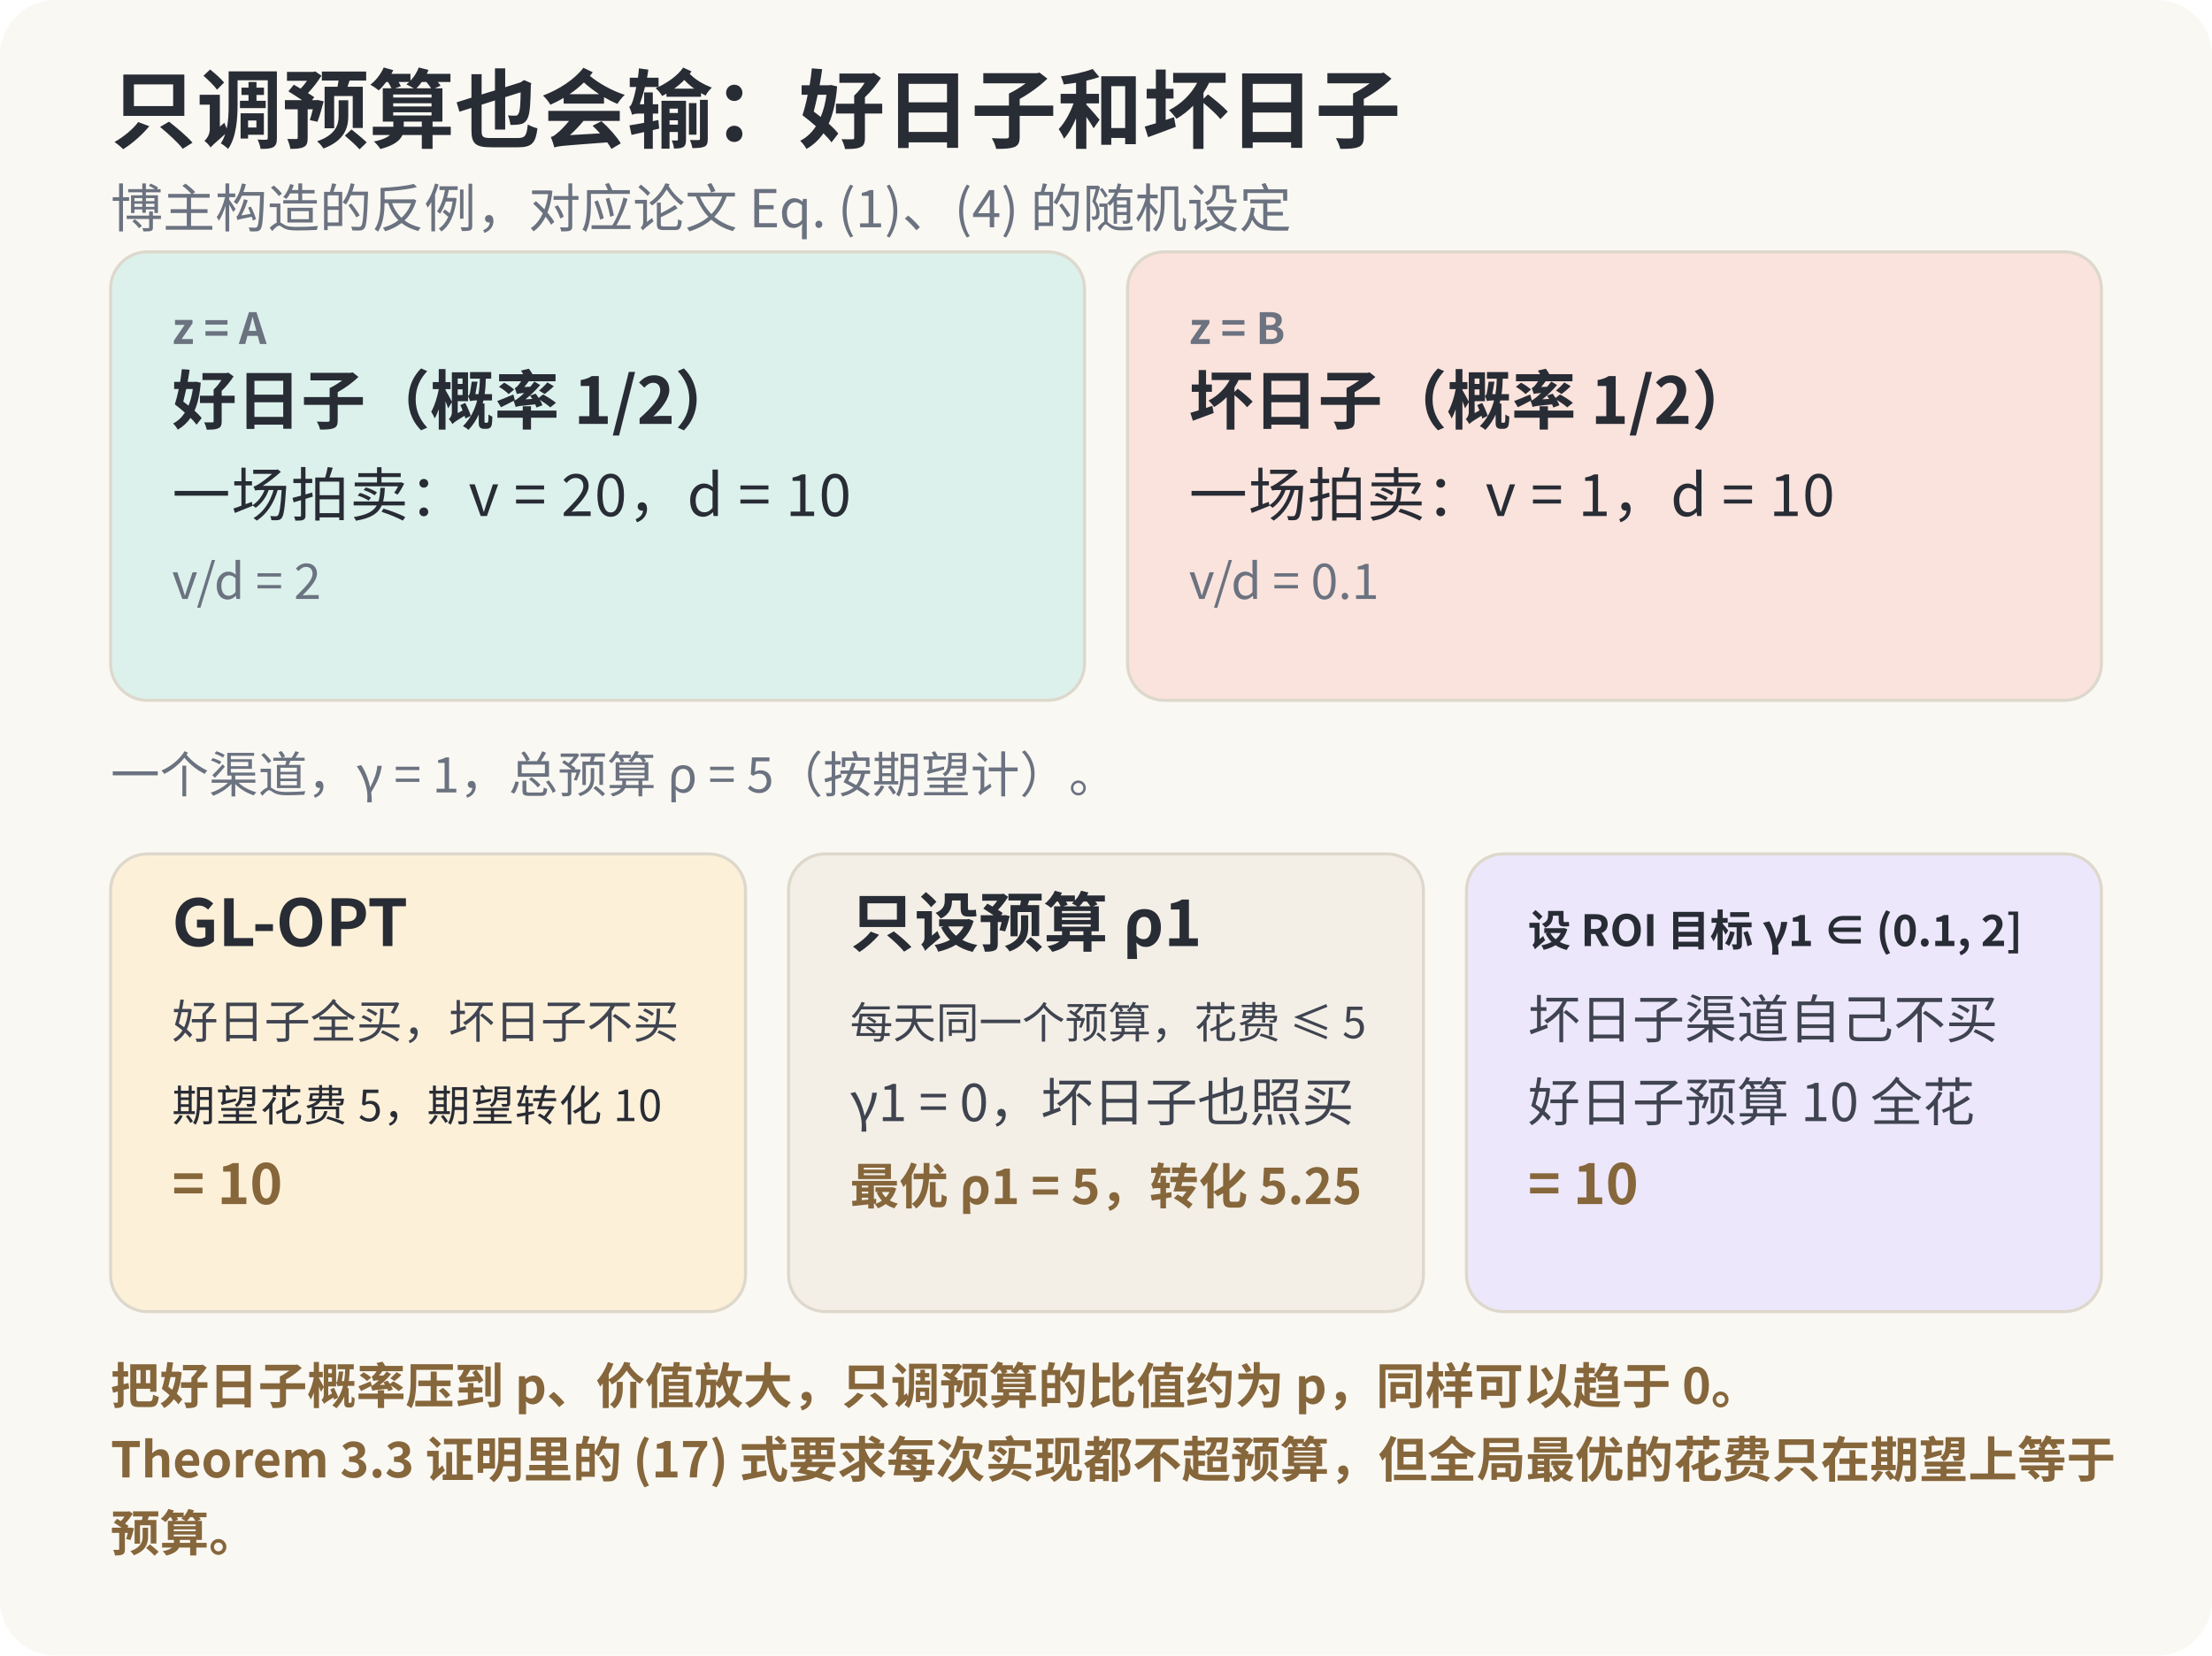
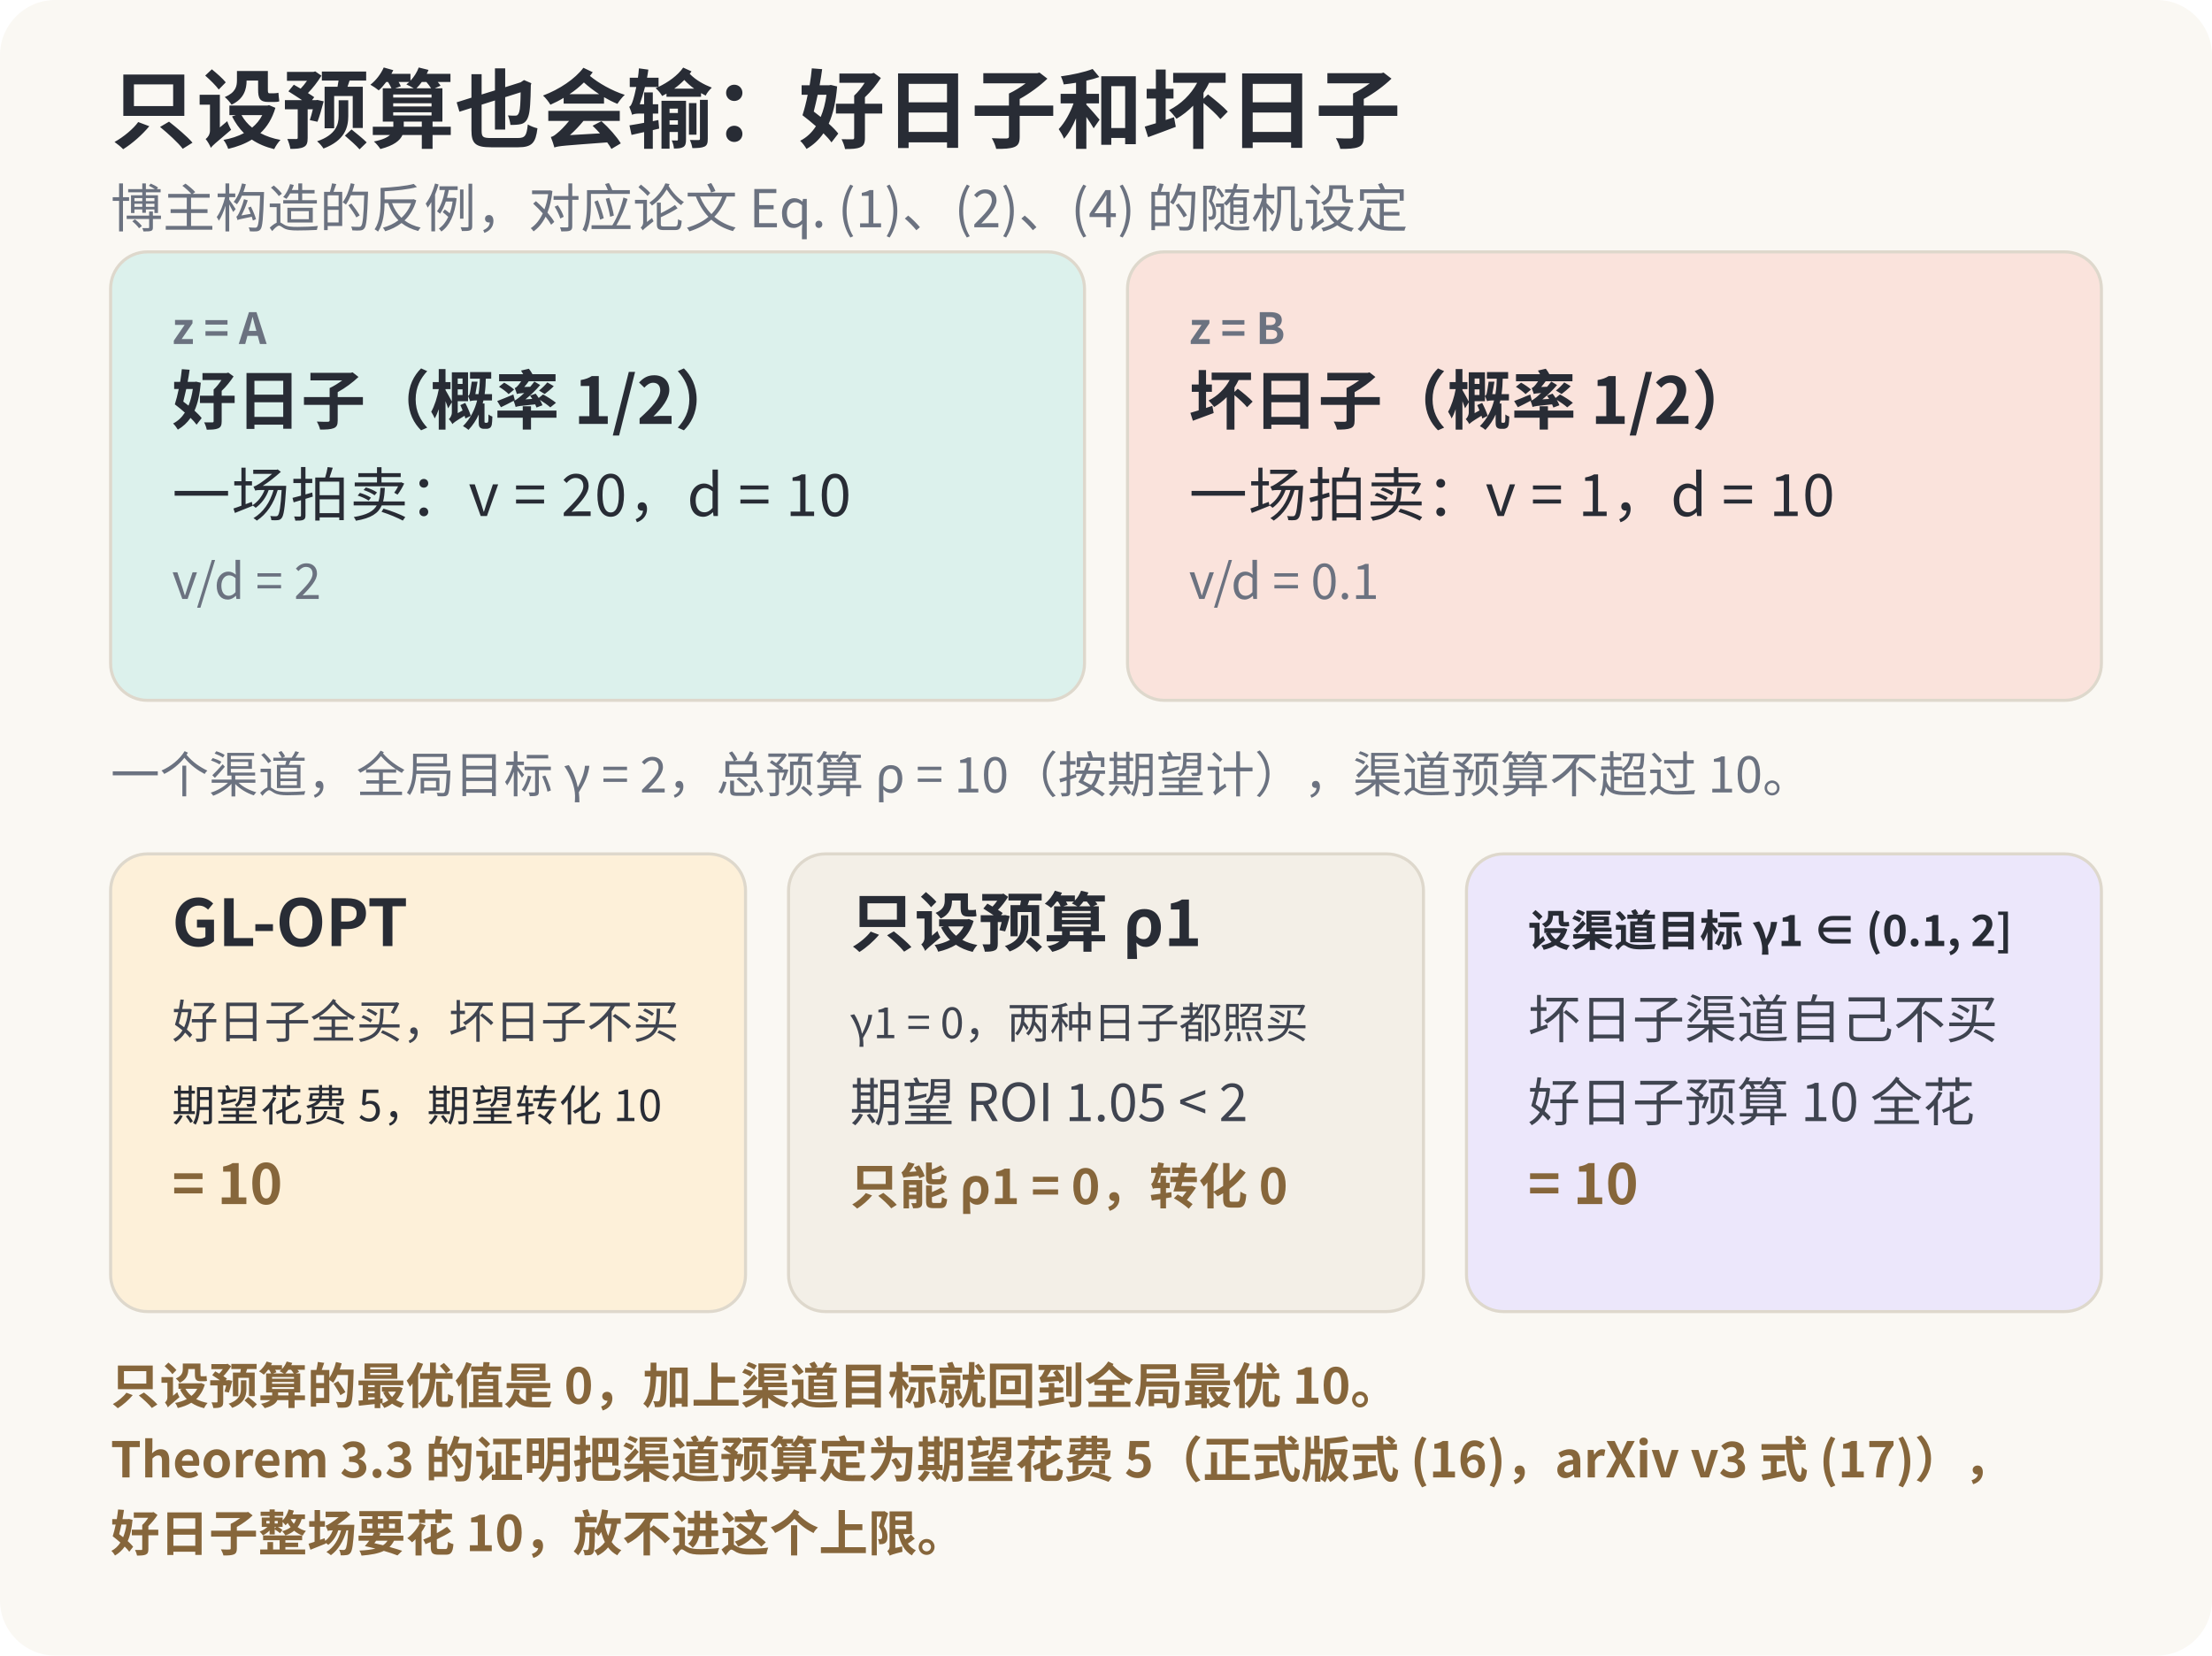
- <svg xmlns="http://www.w3.org/2000/svg" width="720" height="539" viewBox="0 0 720 539" role="img" aria-label="只调预算也会输：好日子和坏日子">
+ <svg xmlns="http://www.w3.org/2000/svg" width="720" height="539" viewBox="0 0 720 539" role="img" aria-label="只设预算也会输：好日子和坏日子">
  <defs>
    <marker id="ar" viewBox="0 0 10 10" refX="8" refY="5" markerWidth="7" markerHeight="7" orient="auto-start-reverse">
      <path d="M0 0L10 5L0 10Z" fill="#c3bbab" />
    </marker>
  </defs>
  <g font-family="PingFang SC, Noto Sans CJK SC, Hiragino Sans GB, sans-serif">
    <rect width="720" height="539" rx="18" fill="#faf8f3" />
-     <text x="36" y="46" fill="#282c35" font-size="28" font-weight="600" text-anchor="start">只调预算也会输：好日子和坏日子</text>
-     <text x="36" y="74" fill="#6b7280" font-size="17" font-weight="400" text-anchor="start">博主构造的反例，对应论文 Eq. (1)、(4) 的随机设定</text>
+     <text x="36" y="46" fill="#282c35" font-size="28" font-weight="600" text-anchor="start">只设预算也会输：好日子和坏日子</text>
+     <text x="36" y="74" fill="#6b7280" font-size="17" font-weight="400" text-anchor="start">博主构造的反例，对应论文 Eq. (1)、(2)、(4) 的随机设定</text>
    <rect x="36" y="82" width="317.0" height="146" rx="12" fill="#dcf1ec" stroke="#ded8cc" stroke-width="1" />
    <text x="56" y="112" fill="#6b7280" font-size="14" font-weight="600" text-anchor="start">z = A</text>
    <text x="56" y="138" fill="#282c35" font-size="21" font-weight="600" text-anchor="start">好日子（概率 1/2）</text>
    <text x="56" y="168" fill="#282c35" font-size="19" font-weight="500" text-anchor="start" letter-spacing="0.3">一场拍卖：v = 20，d = 10</text>
    <text x="56" y="195" fill="#6b7280" font-size="16" font-weight="400" text-anchor="start">v/d = 2</text>
    <rect x="367.0" y="82" width="317.0" height="146" rx="12" fill="#fae3dc" stroke="#ded8cc" stroke-width="1" />
    <text x="387.0" y="112" fill="#6b7280" font-size="14" font-weight="600" text-anchor="start">z = B</text>
    <text x="387.0" y="138" fill="#282c35" font-size="21" font-weight="600" text-anchor="start">坏日子（概率 1/2）</text>
    <text x="387.0" y="168" fill="#282c35" font-size="19" font-weight="500" text-anchor="start" letter-spacing="0.3">一场拍卖：v = 1，d = 10</text>
    <text x="387.0" y="195" fill="#6b7280" font-size="16" font-weight="400" text-anchor="start">v/d = 0.1</text>
-     <text x="36" y="258" fill="#6b7280" font-size="16" font-weight="400" text-anchor="start">一个渠道，γ = 1，总预算 ρ = 5（按期望计）。</text>
+     <text x="36" y="258" fill="#6b7280" font-size="16" font-weight="400" text-anchor="start">一个渠道，全局目标 γ = 2，总预算 ρ = 10（按期望计），渠道预算不超过 10。</text>
    <rect x="36" y="278" width="206.667" height="149" rx="12" fill="#fdf0d9" stroke="#ded8cc" stroke-width="1" />
    <text x="56" y="308" fill="#282c35" font-size="21" font-weight="600" text-anchor="start">GL-OPT</text>
    <text x="56" y="338" fill="#3f4450" font-size="15" font-weight="400" text-anchor="start">好日子全买，坏日子不买</text>
    <text x="56" y="365" fill="#282c35" font-size="14" font-weight="500" text-anchor="start" letter-spacing="0.3">期望花费 5，期望转化 10</text>
    <text x="56" y="392" fill="#86663b" font-size="18" font-weight="600" text-anchor="start">= 10</text>
    <rect x="256.667" y="278" width="206.667" height="149" rx="12" fill="#f3efe7" stroke="#ded8cc" stroke-width="1" />
    <text x="276.667" y="308" fill="#282c35" font-size="21" font-weight="600" text-anchor="start">只设预算 ρ1</text>
-     <text x="276.667" y="338" fill="#3f4450" font-size="14" font-weight="400" text-anchor="start">每天同一个预算，花费 ≤ 5</text>
-     <text x="276.667" y="365" fill="#3f4450" font-size="17" font-weight="400" text-anchor="start">γ1 = 0，坏日子也照买</text>
-     <text x="276.667" y="392" fill="#86663b" font-size="16" font-weight="600" text-anchor="start">最优 ρ1 = 5，转化 5.25</text>
+     <text x="276.667" y="338" fill="#3f4450" font-size="14" font-weight="400" text-anchor="start">γ1 = 0，两种日子都照买</text>
+     <text x="276.667" y="365" fill="#3f4450" font-size="17" font-weight="400" text-anchor="start">期望 ROI 1.05 &lt; 2</text>
+     <text x="276.667" y="392" fill="#86663b" font-size="16" font-weight="600" text-anchor="start">只能 ρ1 = 0，转化 0</text>
    <rect x="477.333" y="278" width="206.667" height="149" rx="12" fill="#ece7fb" stroke="#ded8cc" stroke-width="1" />
-     <text x="497.333" y="308" fill="#282c35" font-size="14" font-weight="600" text-anchor="start">设 ROI 目标 γ1 ∈ (0.1, 2]</text>
+     <text x="497.333" y="308" fill="#282c35" font-size="14" font-weight="600" text-anchor="start">设渠道目标 γ1 ∈ (0.1, 2]</text>
    <text x="497.333" y="338" fill="#3f4450" font-size="17" font-weight="400" text-anchor="start">坏日子渠道自己不买</text>
    <text x="497.333" y="365" fill="#3f4450" font-size="17" font-weight="400" text-anchor="start">好日子预算 10 全花</text>
    <text x="497.333" y="392" fill="#86663b" font-size="18" font-weight="600" text-anchor="start">= 10</text>
-     <text x="36" y="457" fill="#86663b" font-size="16" font-weight="600" text-anchor="start">把好日子概率压到 p、价值放大，只调预算的比值约为 p，同样可以趋于 0。</text>
-     <text x="36" y="481" fill="#86663b" font-size="16" font-weight="600" text-anchor="start">Theorem 3.3 证明里的 (17) 式要求每次实现都不超预算，但全局最优的花费只在期望上等于</text>
-     <text x="36" y="505" fill="#86663b" font-size="16" font-weight="600" text-anchor="start">预算。</text>
+     <text x="36" y="457" fill="#86663b" font-size="16" font-weight="600" text-anchor="start">只设预算的最优值是 0，加上渠道目标就回到全局最优 10。</text>
+     <text x="36" y="481" fill="#86663b" font-size="16" font-weight="600" text-anchor="start">Theorem 3.3 的证明把渠道预算定为期望花费 5（正式版式 (16)，arXiv v3 式 (17)），</text>
+     <text x="36" y="505" fill="#86663b" font-size="16" font-weight="600" text-anchor="start">好日子整场要花 10，放不进这个上限。</text>
  </g>
</svg>
